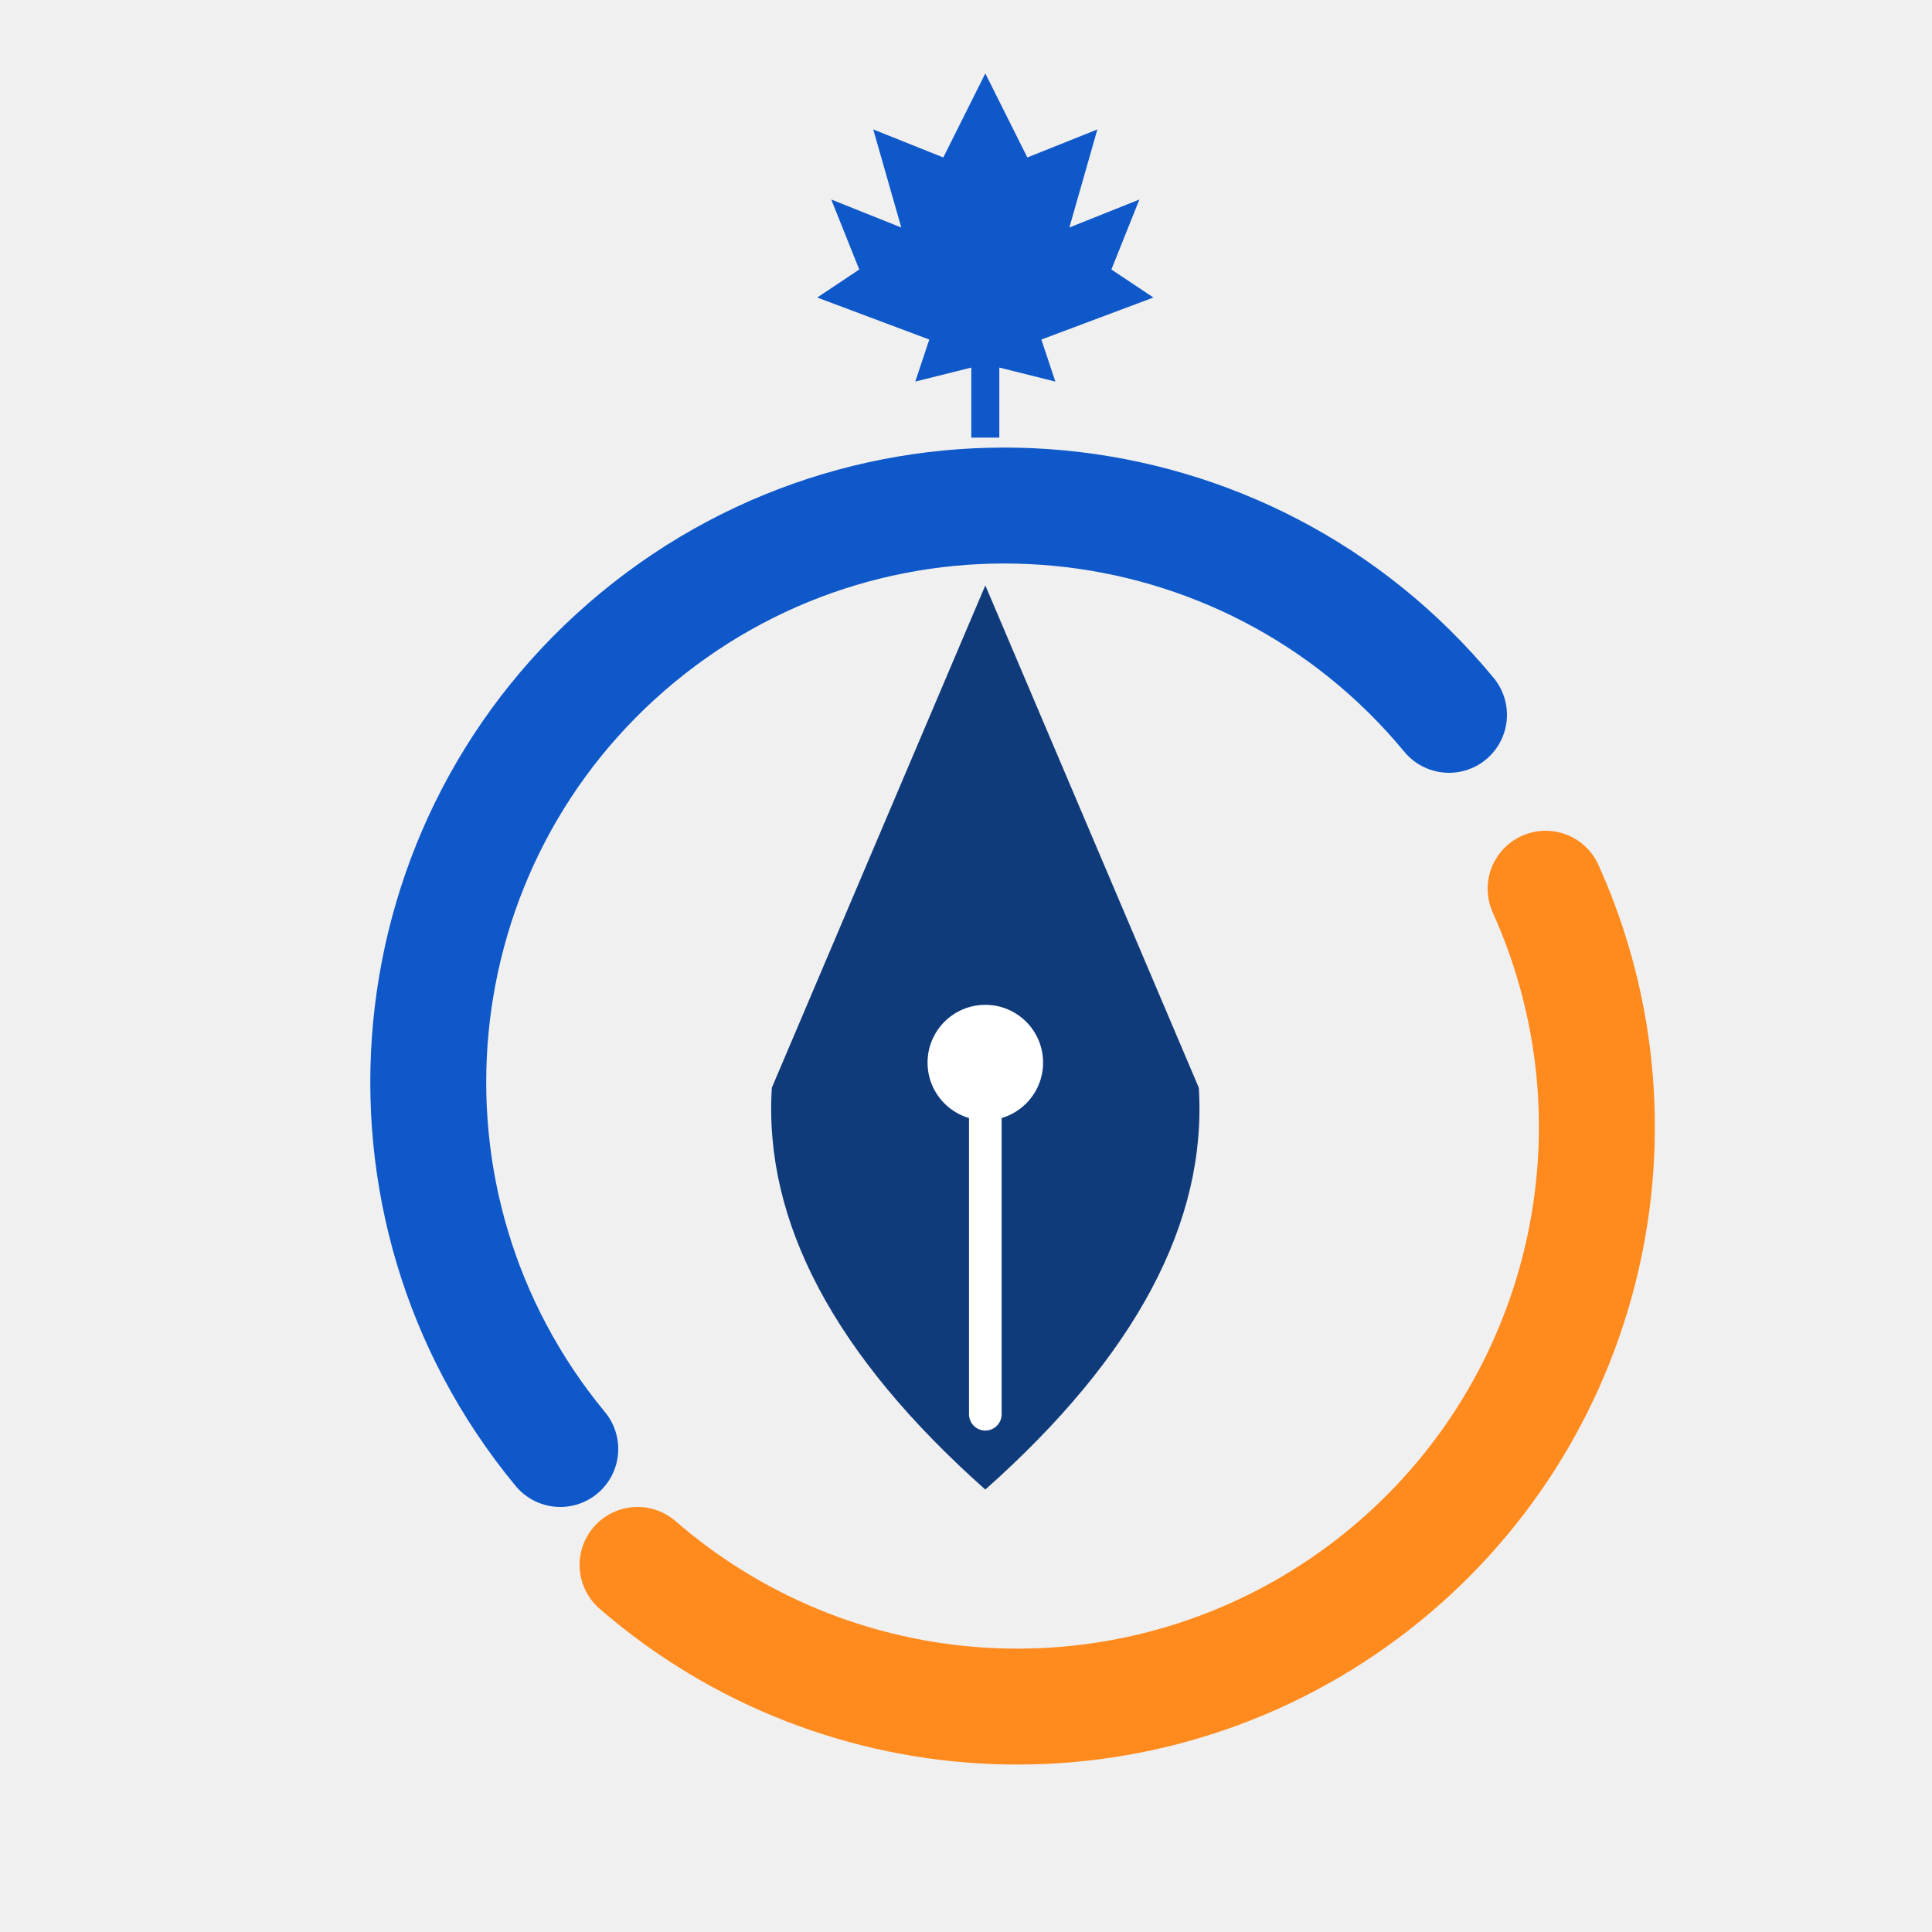
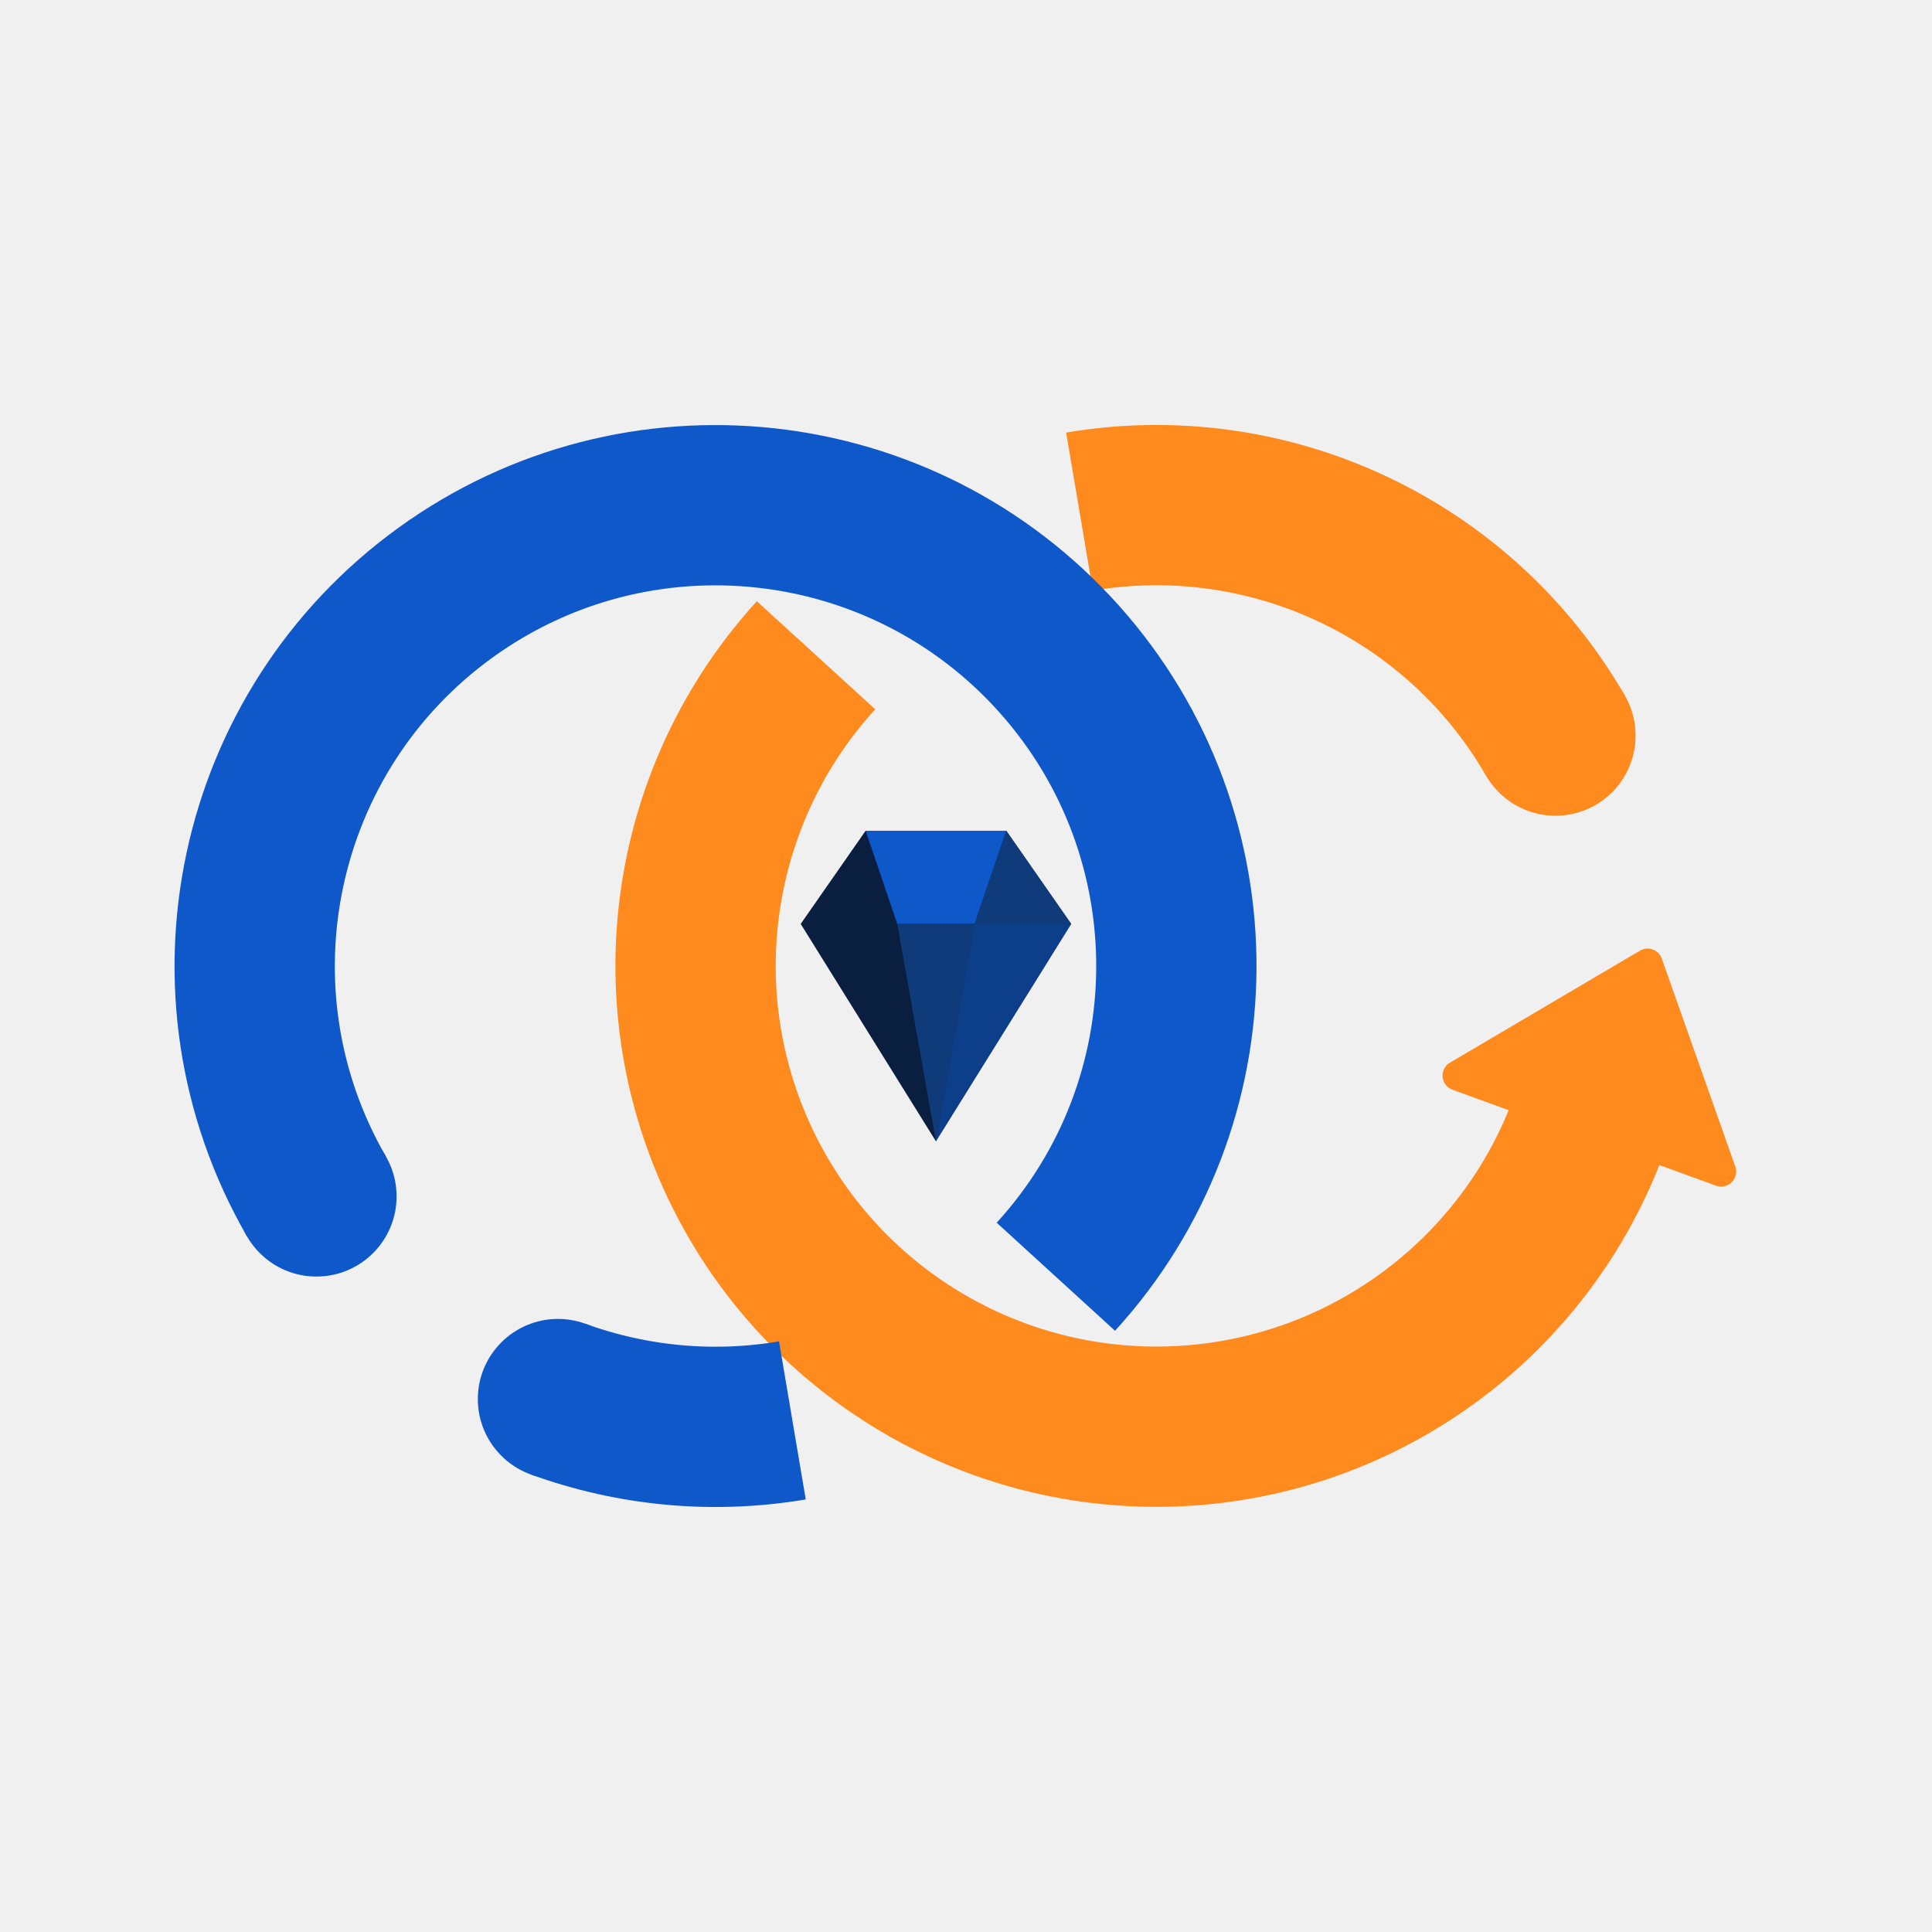
<svg xmlns="http://www.w3.org/2000/svg" viewBox="0 0 200 200" width="200" height="200">
-   <g transform="translate(22,8) scale(1.0)">
-     <g transform="translate(0,18)">
-       <path d="M36 124 A58 58 0 1 1 128 48" fill="none" stroke="#0F58C9" stroke-width="12" stroke-linecap="round" />
-       <path d="M138 66 A60 60 0 0 1 44 136" fill="none" stroke="#FF8A1D" stroke-width="12" stroke-linecap="round" />
-       <g transform="translate(80,84) scale(1.3) translate(-80,-84)">
-         <path d="M80 46 L97 86 Q98 102 80 118 Q62 102 63 86 Z" fill="#103B7A" />
-         <circle cx="80" cy="84" r="4.6" fill="#FFFFFF" />
-         <path d="M80 88 L80 112" stroke="#FFFFFF" stroke-width="2.6" stroke-linecap="round" />
-       </g>
-     </g>
-     <path d="M0,-12 L3,-6 L8,-8 L6,-1 L11,-3 L9,2 L12,4 L4,7 L5,10 L1,9 L1,14 L-1,14 L-1,9 L-5,10 L-4,7 L-12,4 L-9,2 L-11,-3 L-6,-1 L-8,-8 L-3,-6 Z" transform="translate(80,17) scale(1.45)" fill="#0F58C9" />
+   <g transform="translate(-6.814815,-3.703704) scale(1.037037)">
+     <path d="M161.84 77.00 A46 46 0 0 0 114.33 54.64" fill="none" stroke="#FF8A1D" stroke-width="16" />
+     <path d="M88.03 68.98 A46 46 0 1 0 165.23 115.73" fill="none" stroke="#FF8A1D" stroke-width="16" />
+     <circle cx="161.84" cy="77.00" r="8.0" fill="#FF8A1D" />
+     <path d="M178.38 120.52 L171.04 99.76 L152.07 110.94 Z" fill="#FF8A1D" stroke="#FF8A1D" stroke-width="3" stroke-linejoin="round" />
+     <path d="M38.16 123.00 A46 46 0 1 1 111.97 131.02" fill="none" stroke="#0F58C9" stroke-width="16" />
+     <circle cx="38.16" cy="123.00" r="8.0" fill="#0F58C9" />
+     <path d="M85.67 145.36 A46 46 0 0 1 62.27 143.23" fill="none" stroke="#0F58C9" stroke-width="16" />
+     <circle cx="62.27" cy="143.23" r="8.0" fill="#0F58C9" />
+     <polygon points="92.98,86.50 107.02,86.50 113.50,95.80 100.00,117.50 86.50,95.80" fill="#0A1F3F" />
+     <polygon points="92.98,86.50 107.02,86.50 103.86,95.80 96.14,95.80" fill="#0F58C9" />
+     <polygon points="107.02,86.50 113.50,95.80 103.86,95.80" fill="#103B7A" />
+     <polygon points="96.14,95.80 103.86,95.80 100.00,117.50" fill="#103B7A" />
+     <polygon points="103.86,95.80 113.50,95.80 100.00,117.50" fill="#0F58C9" opacity="0.55" />
  </g>
</svg>
